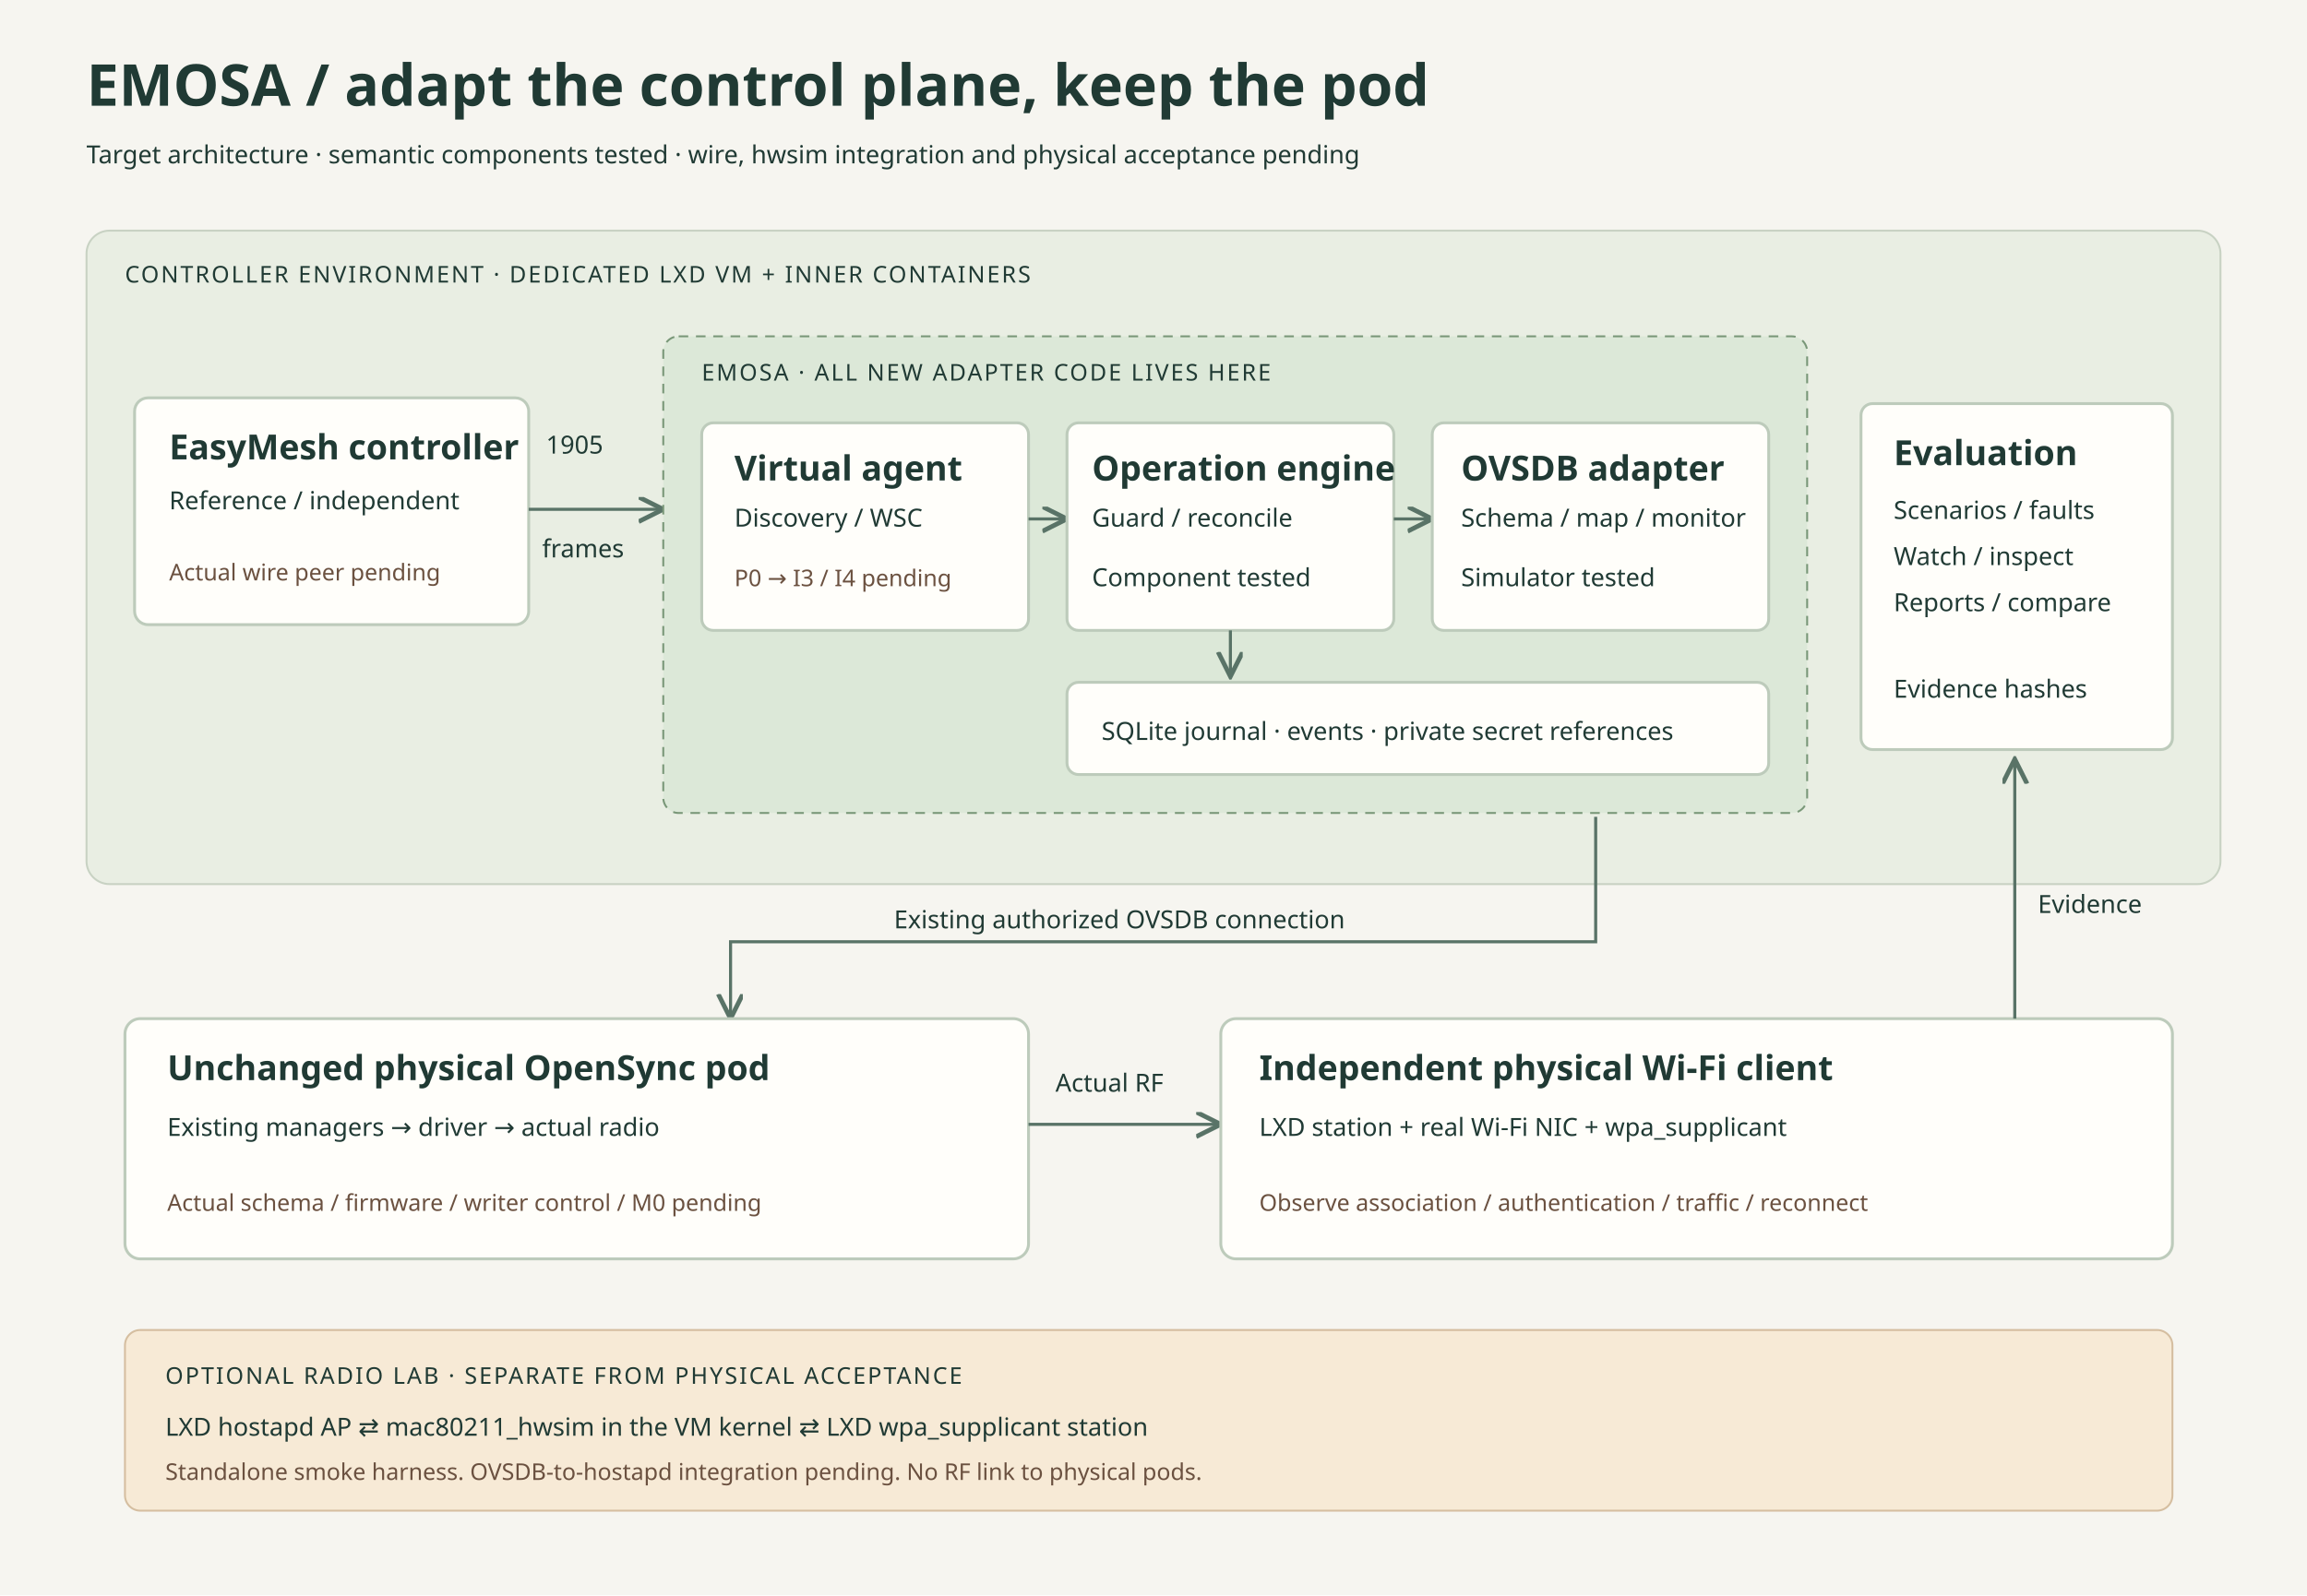
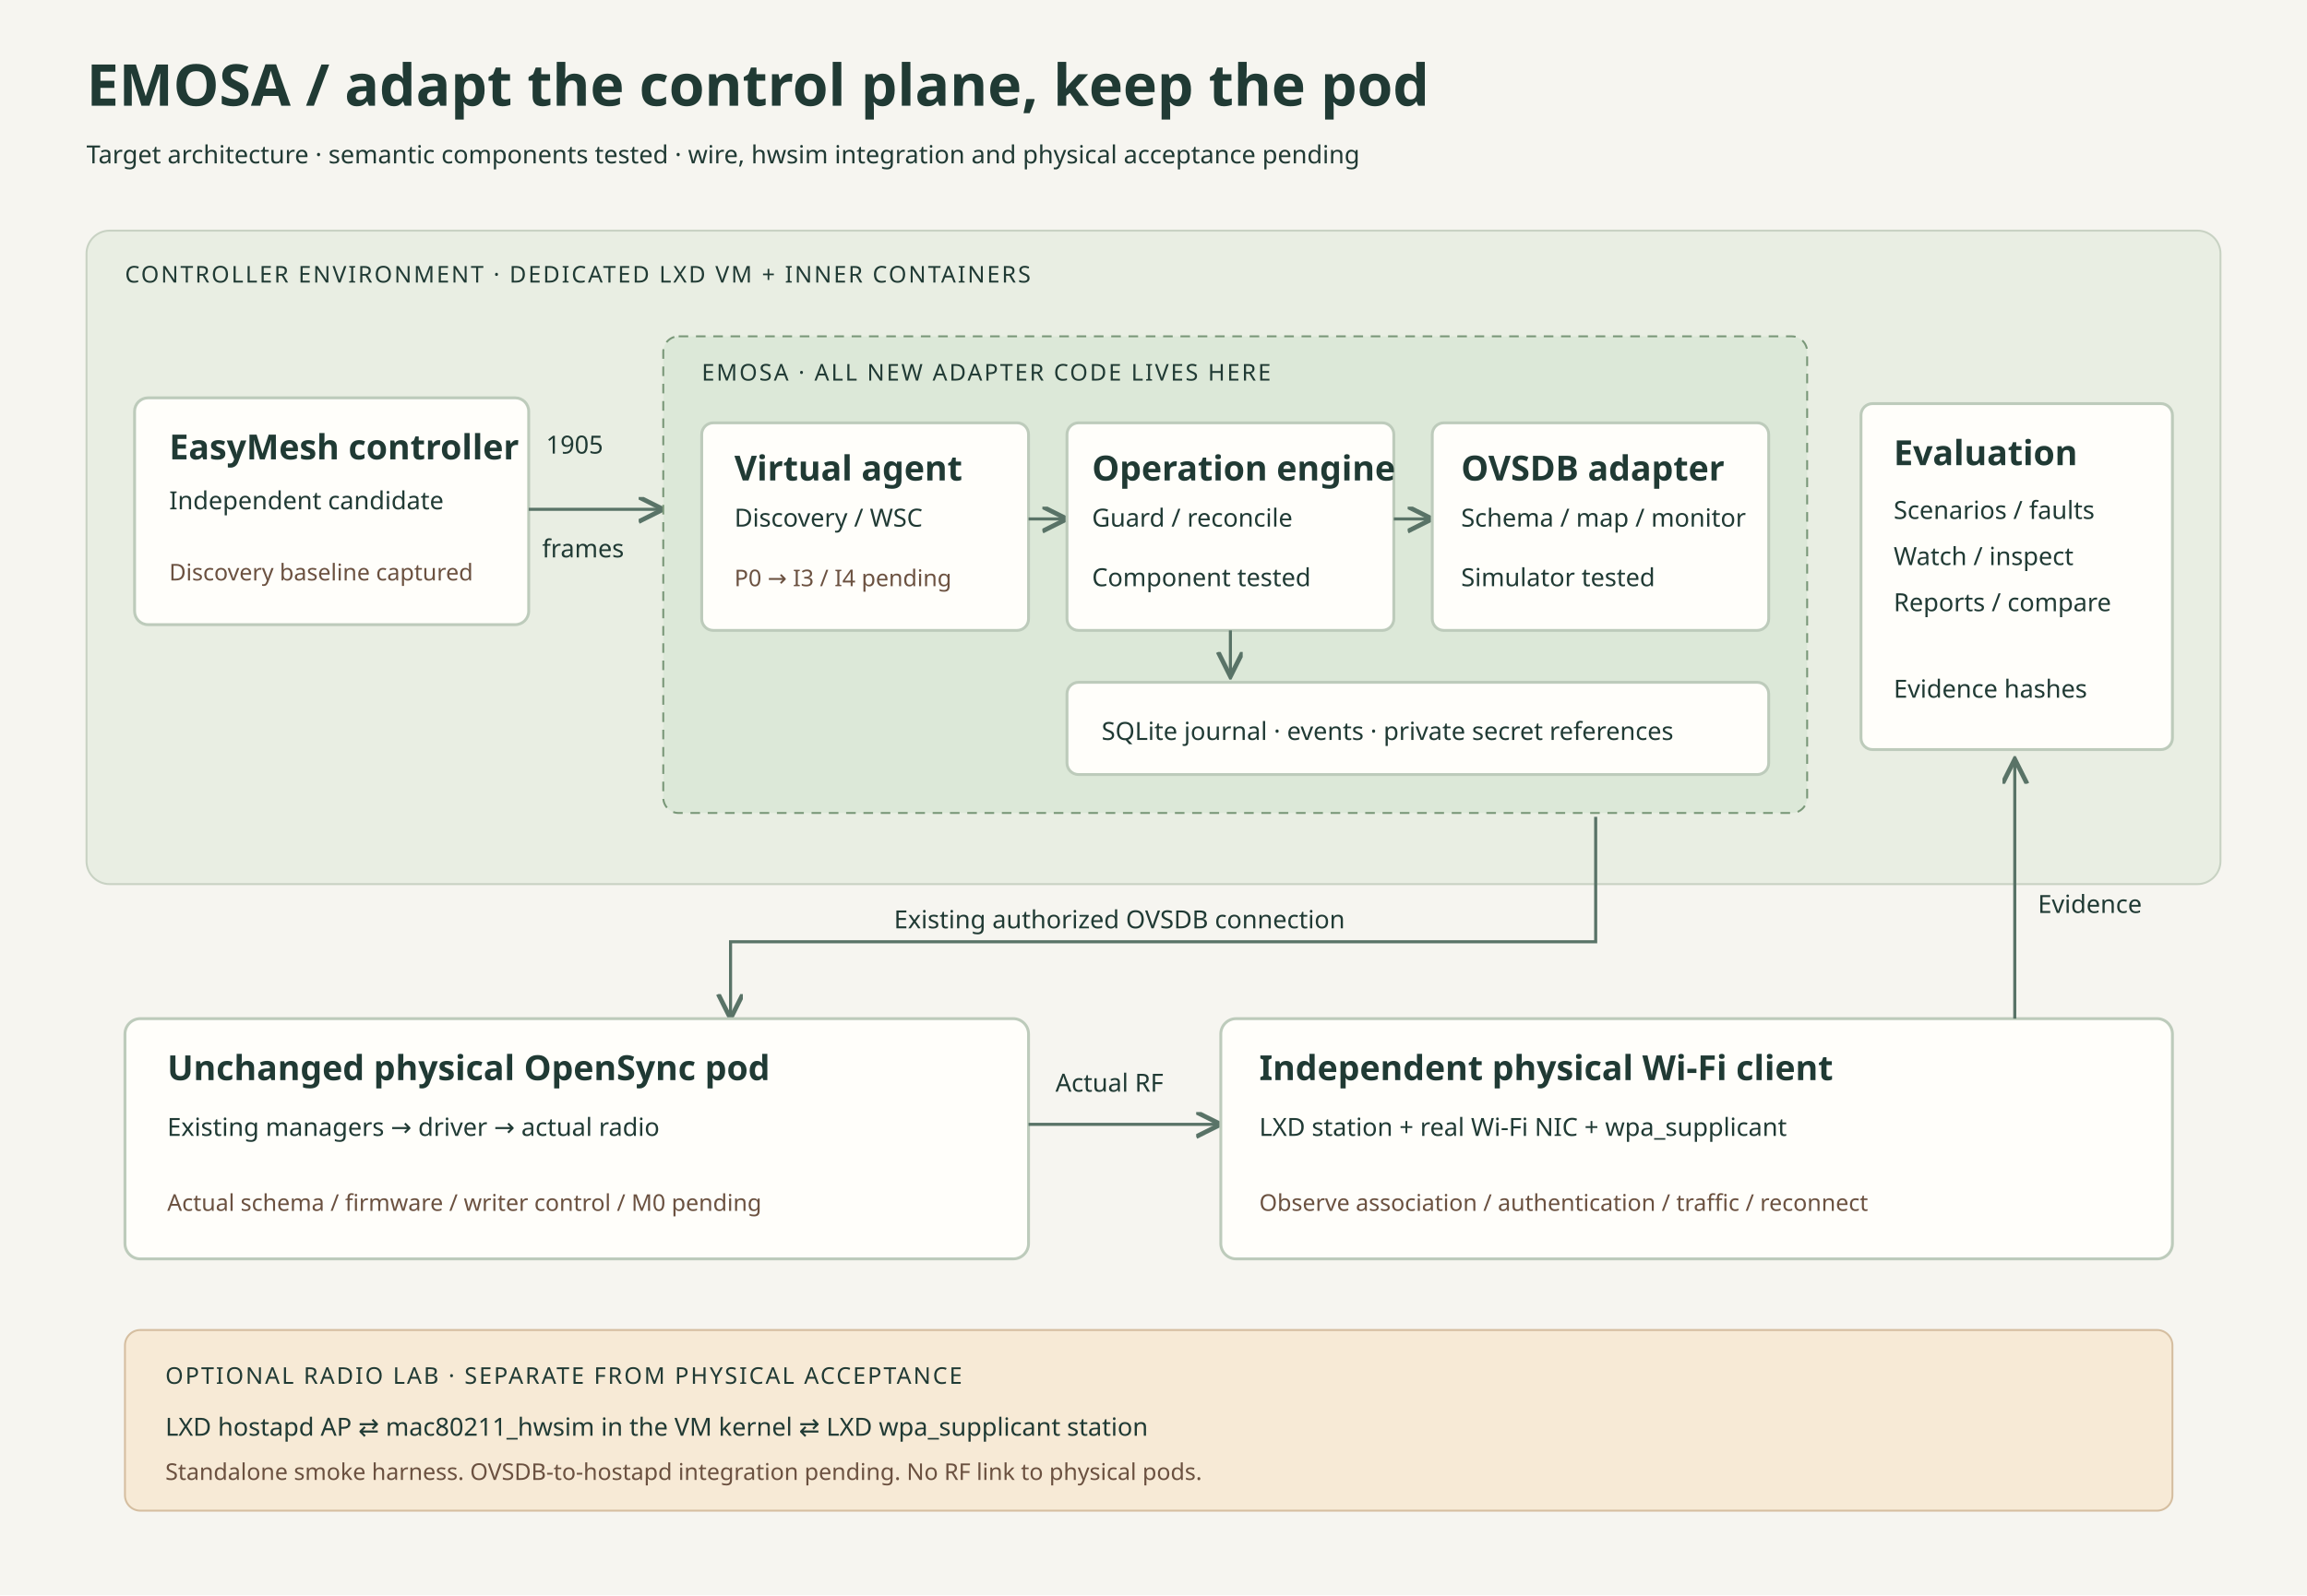
<svg xmlns="http://www.w3.org/2000/svg" width="1200" height="830" viewBox="0 0 1200 830" role="img" aria-labelledby="title desc">
  <defs>
    <marker id="arrow" markerWidth="9" markerHeight="9" refX="8" refY="4" orient="auto">
      <path d="M0 0L8 4L0 8" fill="none" stroke="#597367" stroke-width="1.5" />
    </marker>
    <style>text{font-family:system-ui,sans-serif;fill:#203a34}.title{font-size:30px;font-weight:600}.label{font-size:12px;letter-spacing:1px}.name{font-size:18px;font-weight:600}.small{font-size:13px}.note{font-size:12px;fill:#6b5140}.box{fill:#fffefa;stroke:#bdcbbb;stroke-width:1.5}.arrow{stroke:#597367;stroke-width:1.6;fill:none;marker-end:url(#arrow)}</style>
  </defs>
  <rect width="1200" height="830" fill="#f6f5f0" />
  <text x="45" y="55" class="title">EMOSA / adapt the control plane, keep the pod</text>
  <text x="45" y="85" class="small">Target architecture · semantic components tested · wire, hwsim integration and physical acceptance pending</text>
  <rect x="45" y="120" width="1110" height="340" rx="12" fill="#e9eee3" stroke="#c8d2c3" />
  <text x="65" y="147" class="label">CONTROLLER ENVIRONMENT · DEDICATED LXD VM + INNER CONTAINERS</text>
  <rect class="box" x="70" y="207" width="205" height="118" rx="7" />
  <text x="88" y="239" class="name">EasyMesh controller</text>
-   <text x="88" y="265" class="small">Reference / independent</text>
-   <text x="88" y="302" class="note">Actual wire peer pending</text>
+   <text x="88" y="265" class="small">Independent candidate</text>
+   <text x="88" y="302" class="note">Discovery baseline captured</text>
  <path d="M275 265H345" class="arrow" />
  <text x="284" y="236" class="small">1905</text>
  <text x="282" y="290" class="small">frames</text>
  <rect x="345" y="175" width="595" height="248" rx="8" fill="#dce8d8" stroke="#799778" stroke-dasharray="5 4" />
  <text x="365" y="198" class="label">EMOSA · ALL NEW ADAPTER CODE LIVES HERE</text>
  <rect class="box" x="365" y="220" width="170" height="108" rx="6" />
  <text x="382" y="250" class="name">Virtual agent</text>
  <text x="382" y="274" class="small">Discovery / WSC</text>
  <text x="382" y="305" class="note">P0 → I3 / I4 pending</text>
  <path d="M535 270H555" class="arrow" />
  <rect class="box" x="555" y="220" width="170" height="108" rx="6" />
  <text x="568" y="250" class="name">Operation engine</text>
  <text x="568" y="274" class="small">Guard / reconcile</text>
  <text x="568" y="305" class="small">Component tested</text>
  <path d="M725 270H745" class="arrow" />
  <rect class="box" x="745" y="220" width="175" height="108" rx="6" />
  <text x="760" y="250" class="name">OVSDB adapter</text>
  <text x="760" y="274" class="small">Schema / map / monitor</text>
  <text x="760" y="305" class="small">Simulator tested</text>
  <rect class="box" x="555" y="355" width="365" height="48" rx="6" />
  <text x="573" y="385" class="small">SQLite journal · events · private secret references</text>
  <path d="M640 328V352" class="arrow" />
  <rect class="box" x="968" y="210" width="162" height="180" rx="6" />
  <text x="985" y="242" class="name">Evaluation</text>
  <text x="985" y="270" class="small">Scenarios / faults</text>
  <text x="985" y="294" class="small">Watch / inspect</text>
  <text x="985" y="318" class="small">Reports / compare</text>
  <text x="985" y="363" class="small">Evidence hashes</text>
  <path d="M830 425V490H380V530" class="arrow" />
  <text x="465" y="483" class="small">Existing authorized OVSDB connection</text>
  <rect class="box" x="65" y="530" width="470" height="125" rx="8" />
  <text x="87" y="562" class="name">Unchanged physical OpenSync pod</text>
  <text x="87" y="591" class="small">Existing managers → driver → actual radio</text>
  <text x="87" y="630" class="note">Actual schema / firmware / writer control / M0 pending</text>
  <path d="M535 585H635" class="arrow" />
  <text x="549" y="568" class="small">Actual RF</text>
  <rect class="box" x="635" y="530" width="495" height="125" rx="8" />
  <text x="655" y="562" class="name">Independent physical Wi-Fi client</text>
  <text x="655" y="591" class="small">LXD station + real Wi-Fi NIC + wpa_supplicant</text>
  <text x="655" y="630" class="note">Observe association / authentication / traffic / reconnect</text>
  <path d="M1048 530V395" class="arrow" />
  <text x="1060" y="475" class="small">Evidence</text>
  <rect x="65" y="692" width="1065" height="94" rx="8" fill="#f7ead6" stroke="#d5bea0" />
  <text x="86" y="720" class="label">OPTIONAL RADIO LAB · SEPARATE FROM PHYSICAL ACCEPTANCE</text>
  <text x="86" y="747" class="small">LXD hostapd AP ⇄ mac80211_hwsim in the VM kernel ⇄ LXD wpa_supplicant station</text>
  <text x="86" y="770" class="note">Standalone smoke harness. OVSDB-to-hostapd integration pending. No RF link to physical pods.</text>
</svg>
